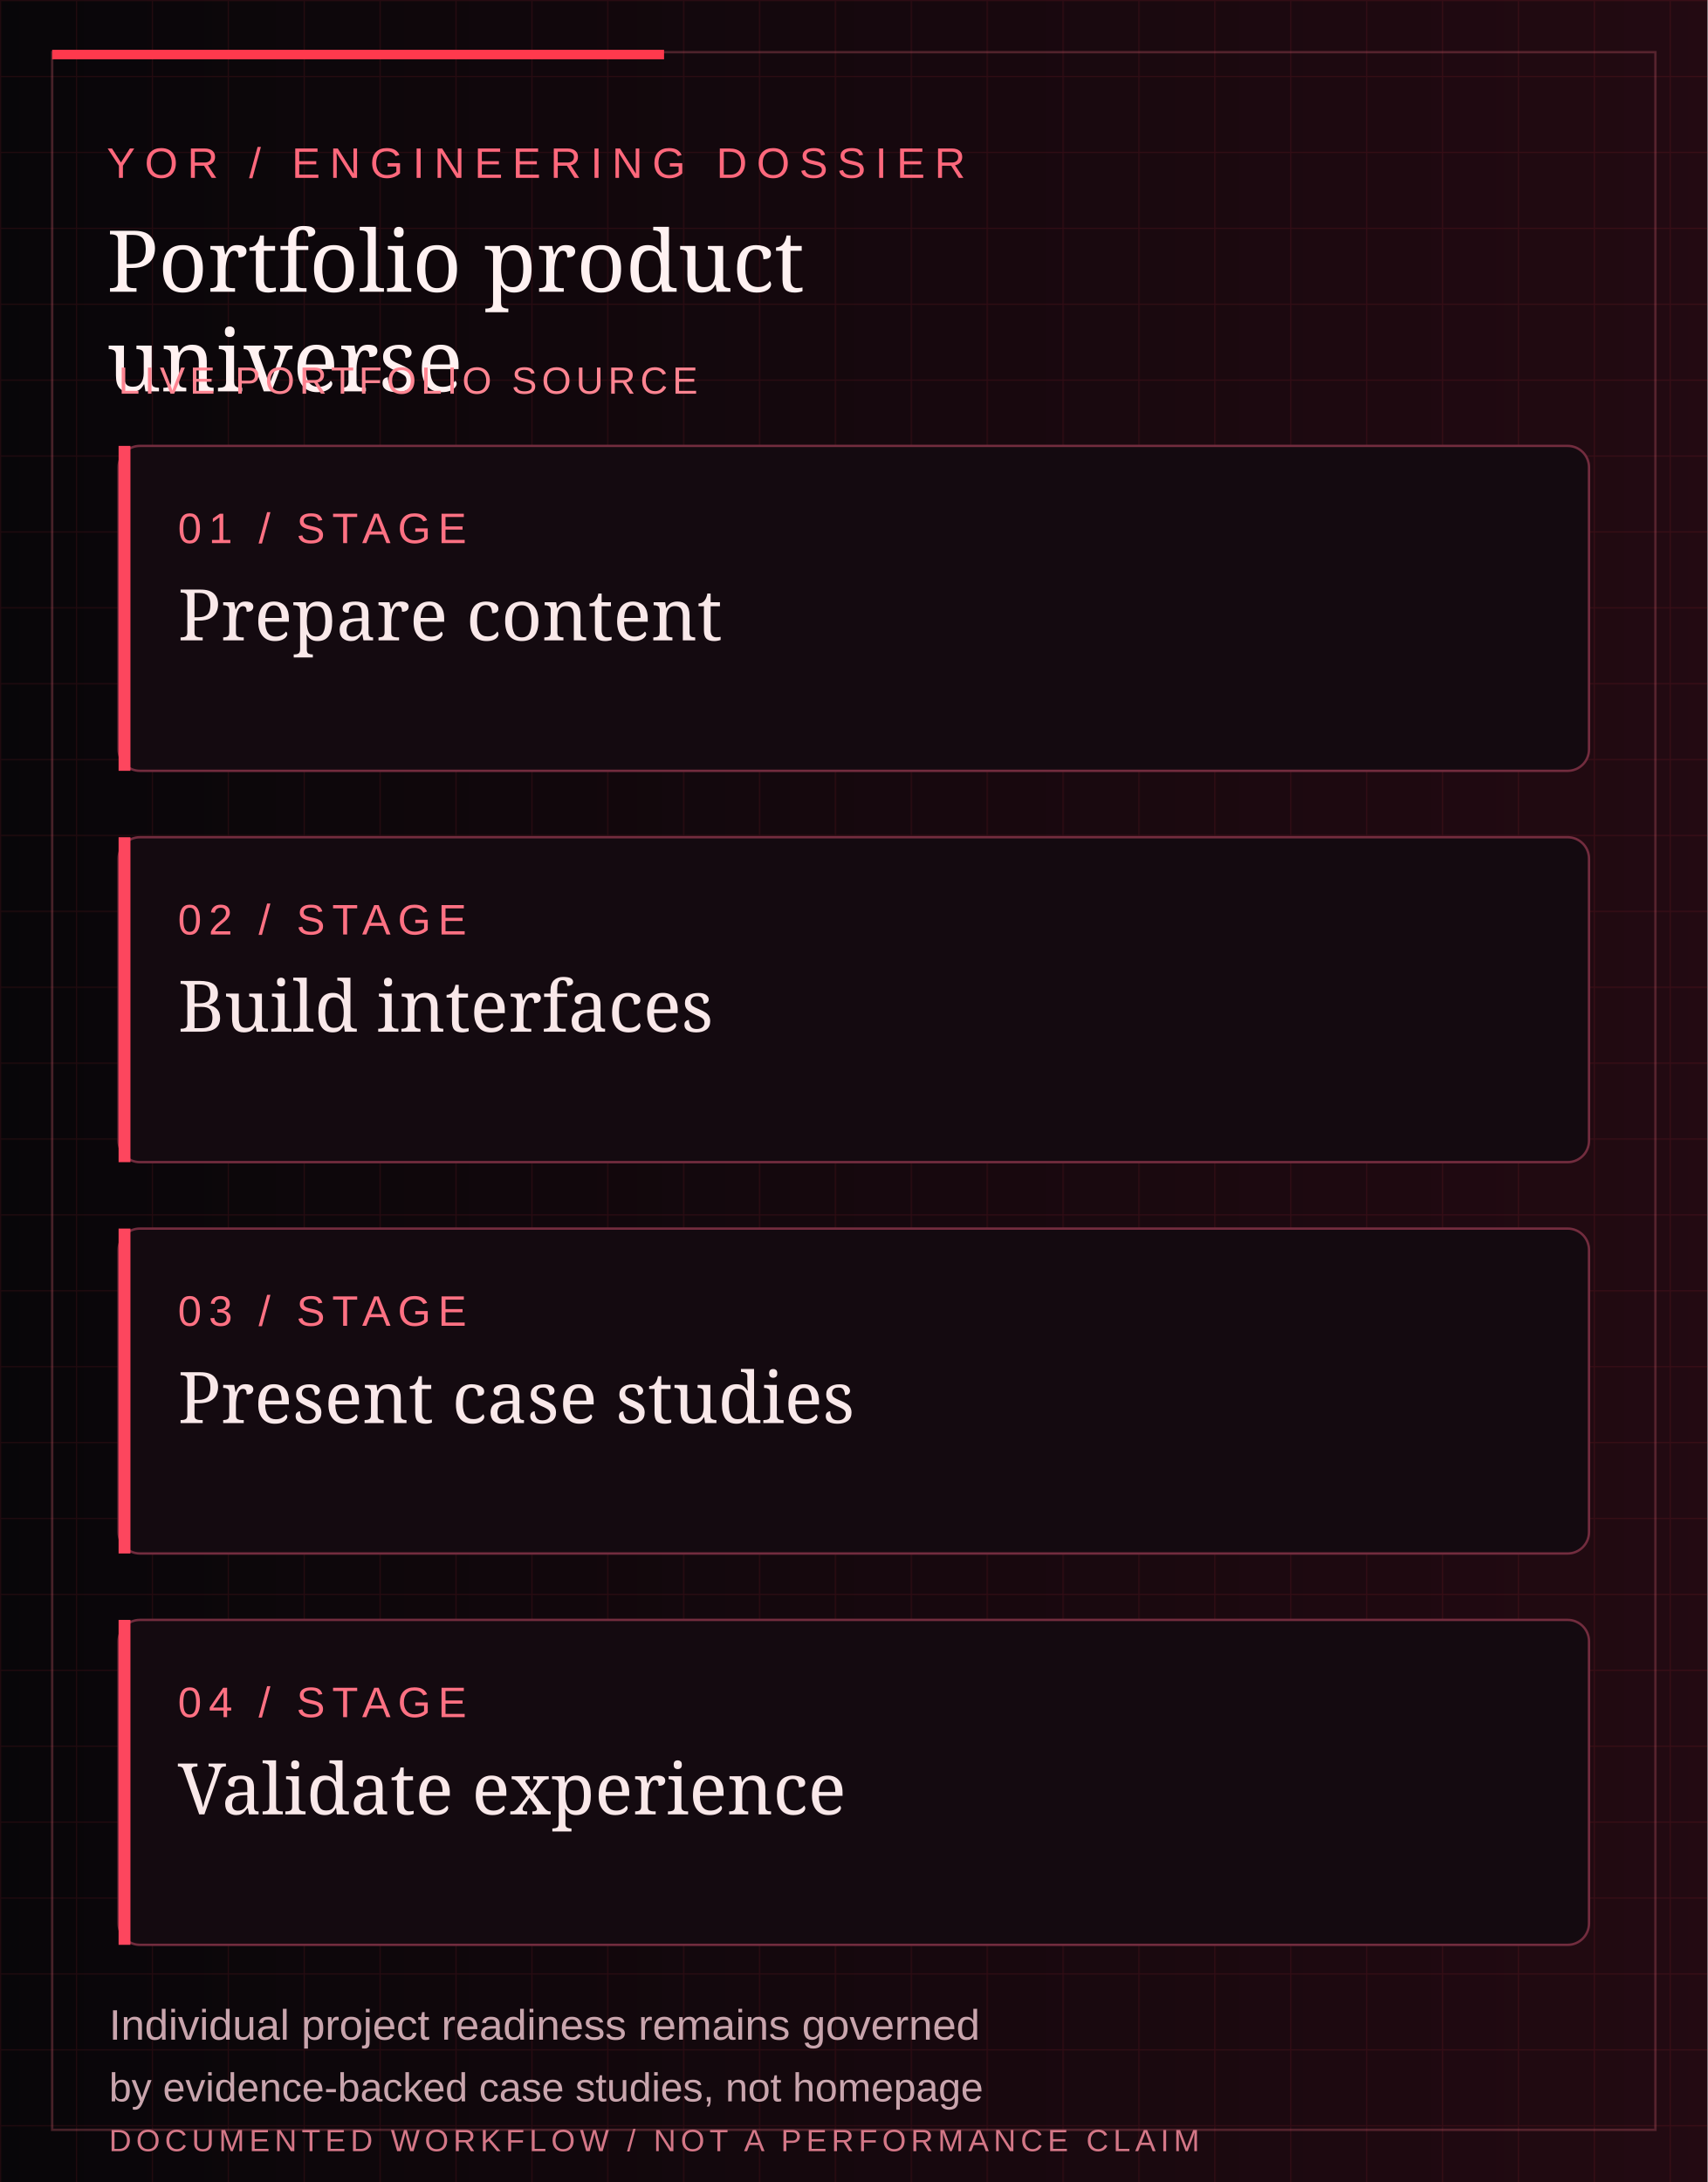
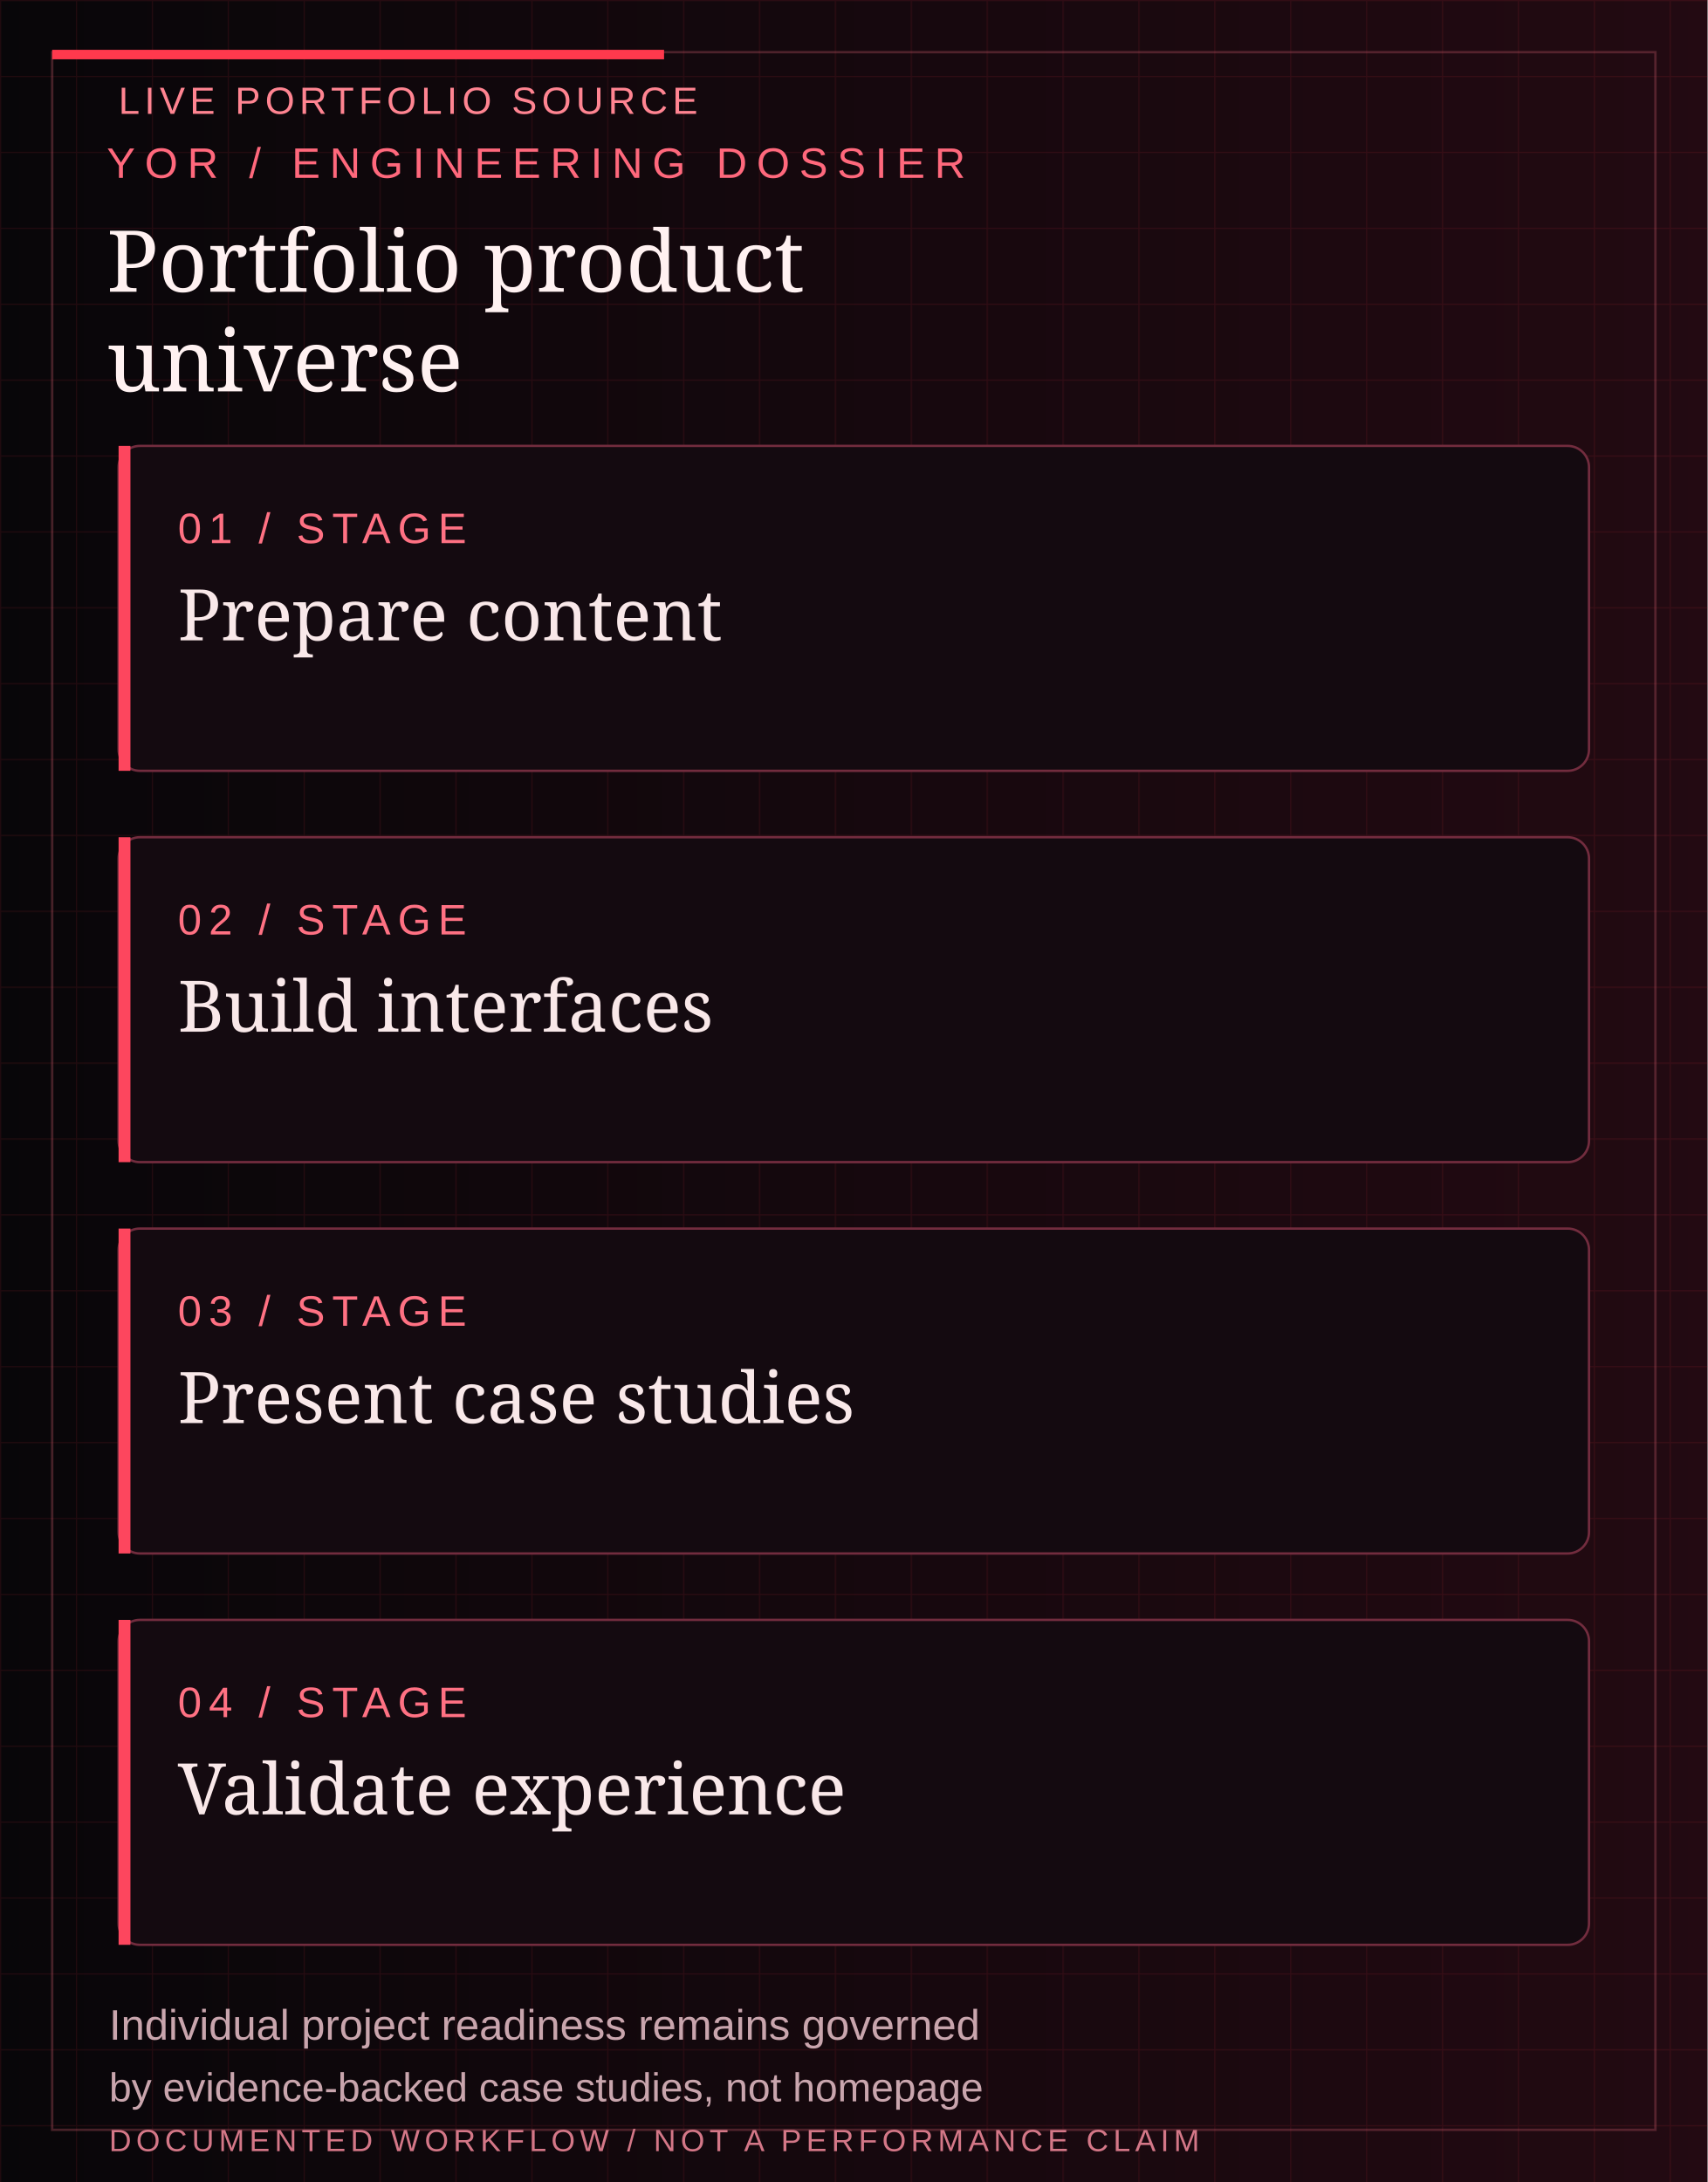
<svg xmlns="http://www.w3.org/2000/svg" width="720" height="920" viewBox="0 0 720 920" role="img">
  <defs>
    <linearGradient id="bg">
      <stop stop-color="#080609" />
      <stop offset="1" stop-color="#230a12" />
    </linearGradient>
    <pattern id="grid" width="32" height="32" patternUnits="userSpaceOnUse">
      <path d="M32 0H0V32" fill="none" stroke="#ff394d" stroke-opacity=".1" />
    </pattern>
  </defs>
  <rect width="720" height="920" fill="url(#bg)" />
  <rect width="720" height="920" fill="url(#grid)" />
  <rect x="22" y="22" width="676" height="876" fill="none" stroke="#a64a59" stroke-opacity=".4" />
  <path d="M22 23 H280" stroke="#ff394d" stroke-width="4" />
  <text x="45" y="75" fill="#ff687c" font-size="18" font-family="Arial" letter-spacing="4">YOR / ENGINEERING DOSSIER</text>
  <text x="45" y="123" font-size="36" fill="#fff1f1" font-family="Georgia">Portfolio product</text>
  <text x="45" y="165" font-size="36" fill="#fff1f1" font-family="Georgia">universe</text>
-   <text x="50" y="166" font-size="16" fill="#ff8491" font-family="Arial" letter-spacing="2">LIVE PORTFOLIO SOURCE</text>
+   <text x="50" y="48" font-size="16" fill="#ff8491" font-family="Arial" letter-spacing="2">LIVE PORTFOLIO SOURCE</text>
  <rect x="50" y="188" width="620" height="137" rx="9" fill="#140a10" stroke="#722c3e" />
  <rect x="50" y="188" width="5" height="137" fill="#fd465e" />
  <text x="75" y="229" fill="#ff7183" font-family="Arial" font-size="18" letter-spacing="3">01 / STAGE</text>
  <text x="75" y="270" fill="#f9e8e9" font-family="Georgia" font-size="30">Prepare content</text>
  <rect x="50" y="353" width="620" height="137" rx="9" fill="#140a10" stroke="#722c3e" />
  <rect x="50" y="353" width="5" height="137" fill="#fd465e" />
  <text x="75" y="394" fill="#ff7183" font-family="Arial" font-size="18" letter-spacing="3">02 / STAGE</text>
  <text x="75" y="435" fill="#f9e8e9" font-family="Georgia" font-size="30">Build interfaces</text>
  <rect x="50" y="518" width="620" height="137" rx="9" fill="#140a10" stroke="#722c3e" />
  <rect x="50" y="518" width="5" height="137" fill="#fd465e" />
  <text x="75" y="559" fill="#ff7183" font-family="Arial" font-size="18" letter-spacing="3">03 / STAGE</text>
  <text x="75" y="600" fill="#f9e8e9" font-family="Georgia" font-size="30">Present case studies</text>
  <rect x="50" y="683" width="620" height="137" rx="9" fill="#140a10" stroke="#722c3e" />
  <rect x="50" y="683" width="5" height="137" fill="#fd465e" />
  <text x="75" y="724" fill="#ff7183" font-family="Arial" font-size="18" letter-spacing="3">04 / STAGE</text>
  <text x="75" y="765" fill="#f9e8e9" font-family="Georgia" font-size="30">Validate experience</text>
  <text x="46" y="860" fill="#c9a5ad" font-size="18" font-family="Arial">Individual project readiness remains governed</text>
  <text x="46" y="886" fill="#c9a5ad" font-size="17" font-family="Arial">by evidence-backed case studies, not homepage</text>
  <text x="46" y="907" fill="#d47787" font-size="13" font-family="Arial" letter-spacing="2">DOCUMENTED WORKFLOW / NOT A PERFORMANCE CLAIM</text>
</svg>
